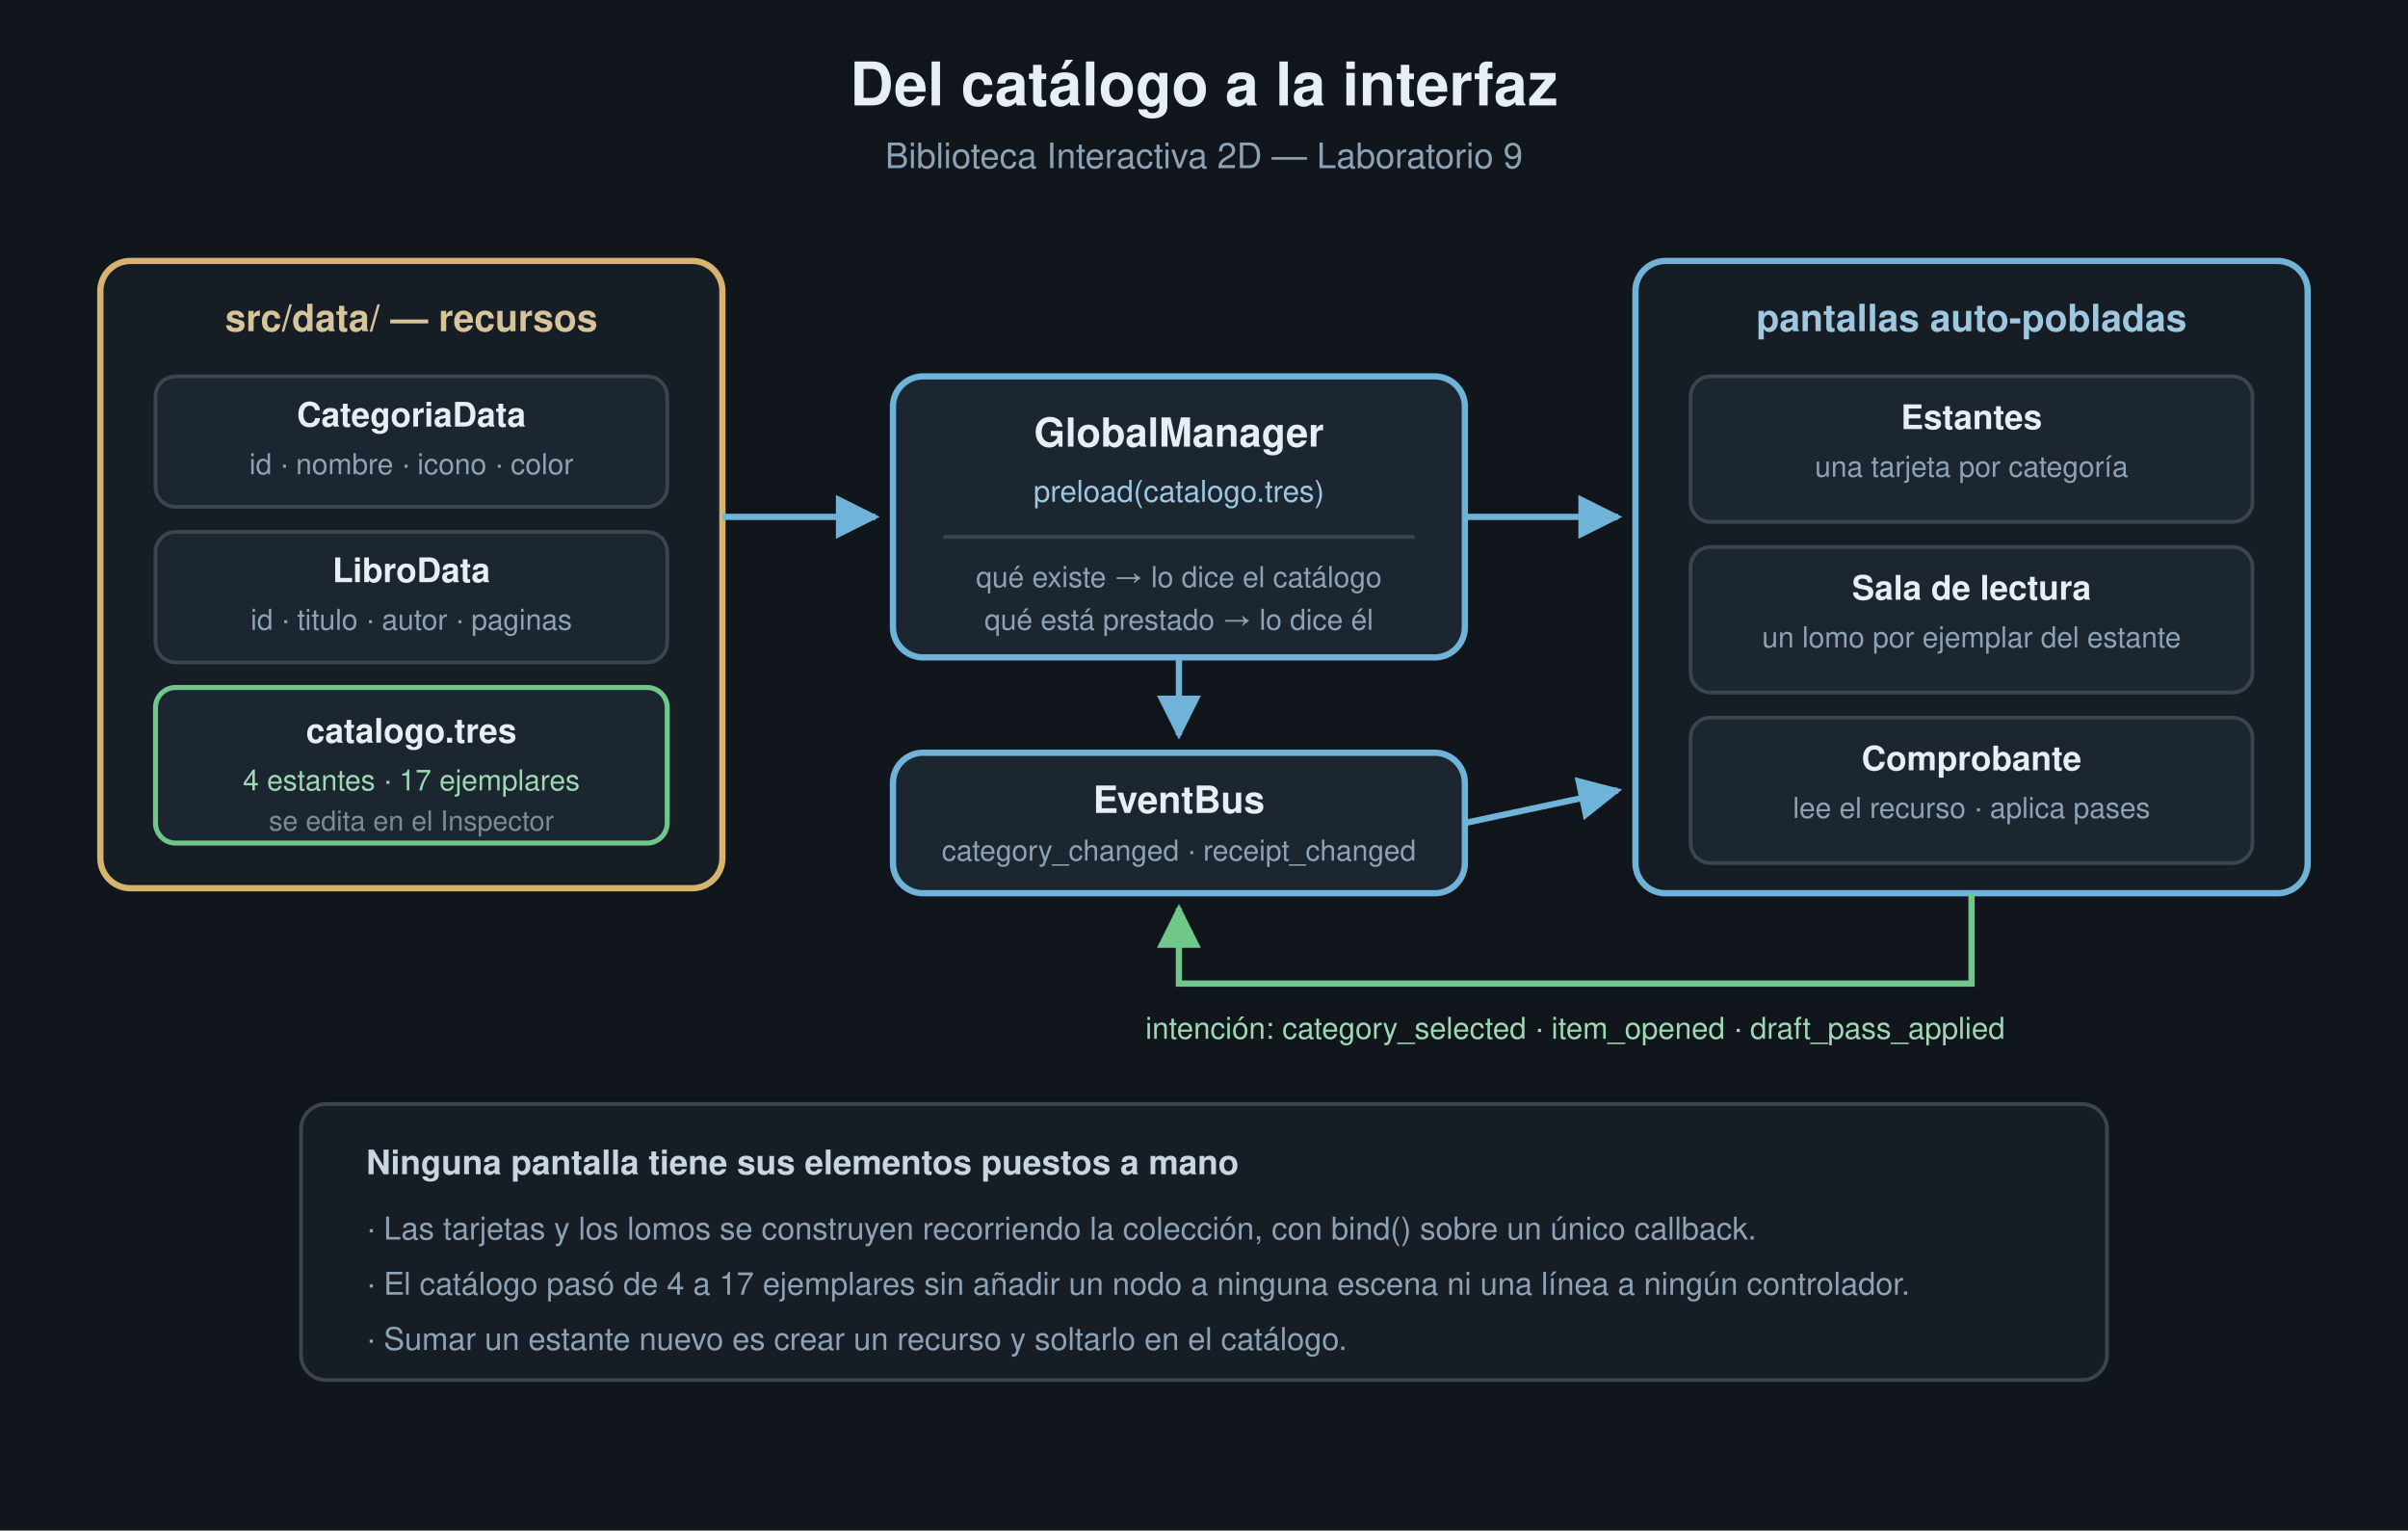
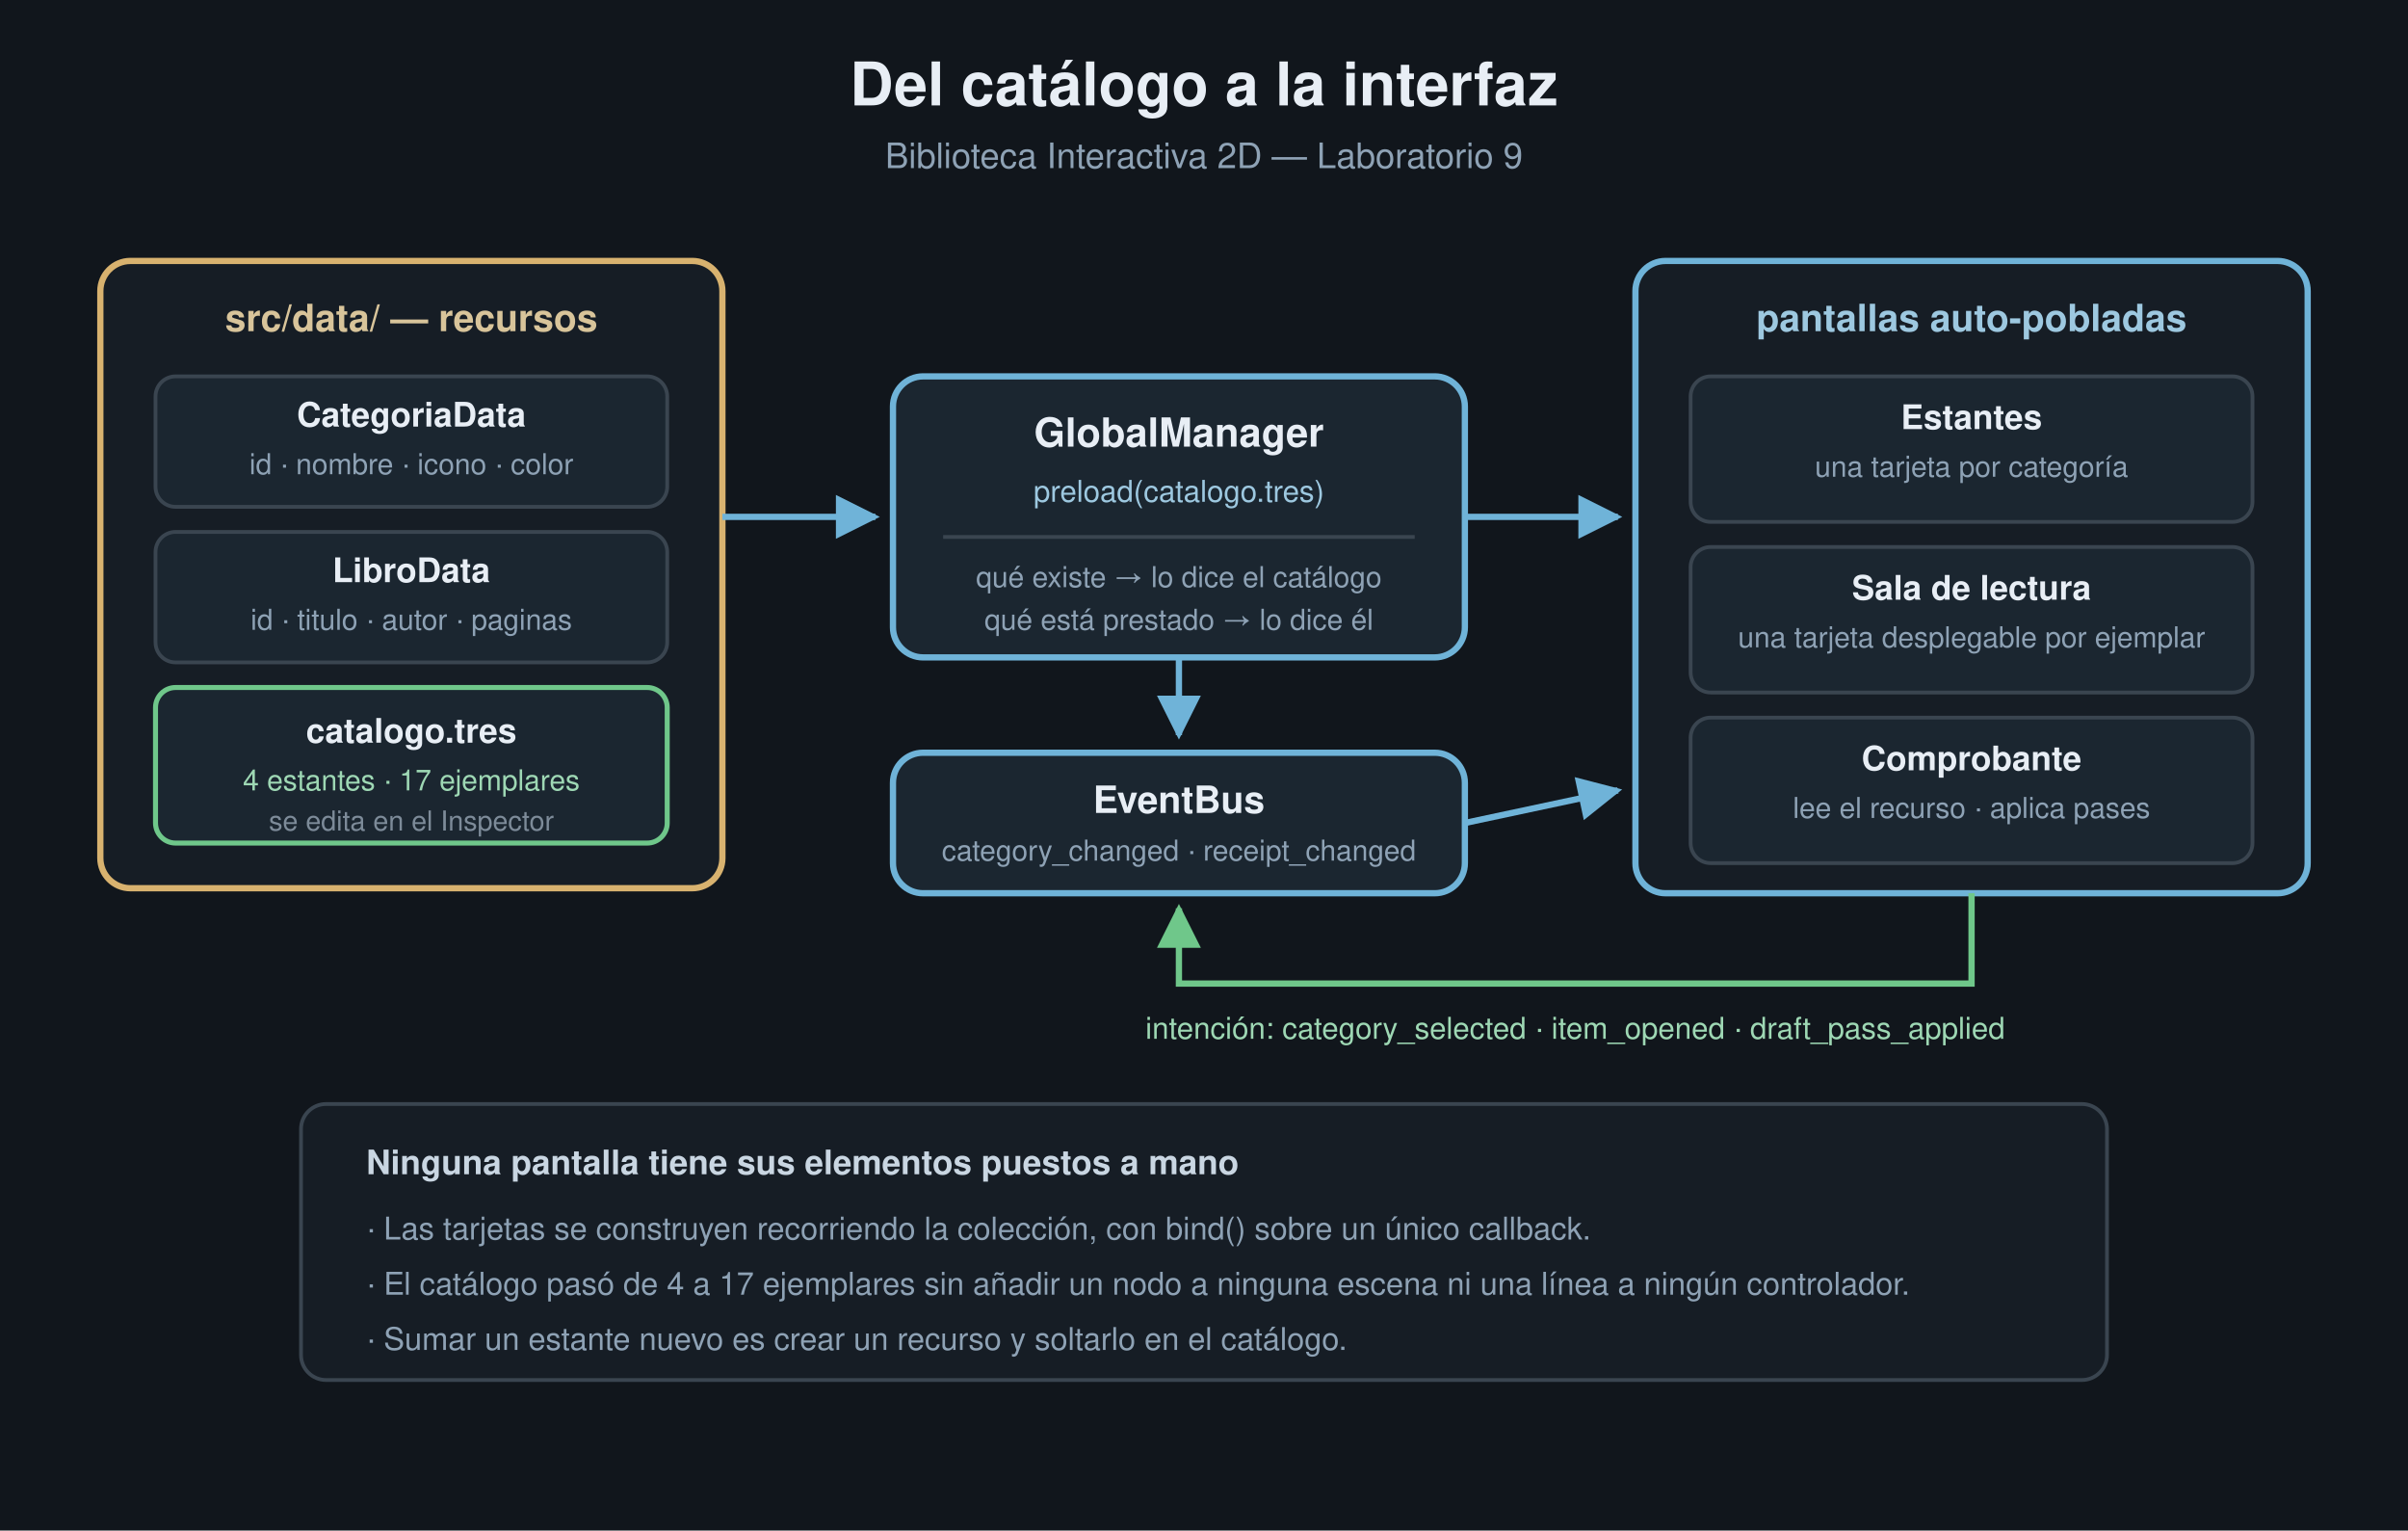
<svg xmlns="http://www.w3.org/2000/svg" viewBox="0 0 960 610" width="960" height="610" font-family="Segoe UI, Helvetica, Arial, sans-serif">
  <rect width="960" height="610" fill="#11161c" />
  <text x="480" y="42" fill="#e8eef5" font-size="24" font-weight="600" text-anchor="middle">Del catálogo a la interfaz</text>
  <text x="480" y="67" fill="#8ea2b5" font-size="14" text-anchor="middle">Biblioteca Interactiva 2D — Laboratorio 9</text>
  <defs>
    <marker id="a" viewBox="0 0 10 10" refX="9" refY="5" markerWidth="7" markerHeight="7" orient="auto-start-reverse">
      <path d="M 0 0 L 10 5 L 0 10 z" fill="#6fb3d8" />
    </marker>
    <marker id="v" viewBox="0 0 10 10" refX="9" refY="5" markerWidth="7" markerHeight="7" orient="auto-start-reverse">
      <path d="M 0 0 L 10 5 L 0 10 z" fill="#6fc78a" />
    </marker>
  </defs>
  <rect x="40" y="104" width="248" height="250" rx="12" fill="#161d25" stroke="#d8b26f" stroke-width="2.5" />
  <text x="164" y="132" fill="#d8c49a" font-size="15" font-weight="600" text-anchor="middle">src/data/ — recursos</text>
  <rect x="62" y="150" width="204" height="52" rx="8" fill="#1b2630" stroke="#3a4550" stroke-width="1.5" />
  <text x="164" y="170" fill="#e8eef5" font-size="13.5" font-weight="600" text-anchor="middle">CategoriaData</text>
  <text x="164" y="189" fill="#8ea2b5" font-size="11.5" text-anchor="middle">id · nombre · icono · color</text>
  <rect x="62" y="212" width="204" height="52" rx="8" fill="#1b2630" stroke="#3a4550" stroke-width="1.5" />
  <text x="164" y="232" fill="#e8eef5" font-size="13.5" font-weight="600" text-anchor="middle">LibroData</text>
  <text x="164" y="251" fill="#8ea2b5" font-size="11.5" text-anchor="middle">id · titulo · autor · paginas</text>
  <rect x="62" y="274" width="204" height="62" rx="8" fill="#1b2630" stroke="#6fc78a" stroke-width="2" />
  <text x="164" y="296" fill="#e8eef5" font-size="13.5" font-weight="600" text-anchor="middle">catalogo.tres</text>
  <text x="164" y="315" fill="#9ed8b4" font-size="11.5" text-anchor="middle">4 estantes · 17 ejemplares</text>
  <text x="164" y="331" fill="#7d8b99" font-size="11" text-anchor="middle">se edita en el Inspector</text>
  <rect x="356" y="150" width="228" height="112" rx="12" fill="#1b2630" stroke="#6fb3d8" stroke-width="2.5" />
  <text x="470" y="178" fill="#e8eef5" font-size="16" font-weight="600" text-anchor="middle">GlobalManager</text>
  <text x="470" y="200" fill="#9dc8e0" font-size="12" text-anchor="middle">preload(catalogo.tres)</text>
  <line x1="376" y1="214" x2="564" y2="214" stroke="#3a4550" stroke-width="1.5" />
  <text x="470" y="234" fill="#8ea2b5" font-size="11.5" text-anchor="middle">qué existe → lo dice el catálogo</text>
  <text x="470" y="251" fill="#8ea2b5" font-size="11.5" text-anchor="middle">qué está prestado → lo dice él</text>
  <line x1="288" y1="206" x2="349" y2="206" stroke="#6fb3d8" stroke-width="2.5" marker-end="url(#a)" />
  <rect x="356" y="300" width="228" height="56" rx="12" fill="#1b2630" stroke="#6fb3d8" stroke-width="2.5" />
  <text x="470" y="324" fill="#e8eef5" font-size="15" font-weight="600" text-anchor="middle">EventBus</text>
  <text x="470" y="343" fill="#8ea2b5" font-size="11.5" text-anchor="middle">category_changed · receipt_changed</text>
  <line x1="470" y1="262" x2="470" y2="293" stroke="#6fb3d8" stroke-width="2.5" marker-end="url(#a)" />
  <rect x="652" y="104" width="268" height="252" rx="12" fill="#161d25" stroke="#6fb3d8" stroke-width="2.5" />
  <text x="786" y="132" fill="#9dc8e0" font-size="15" font-weight="600" text-anchor="middle">pantallas auto-pobladas</text>
  <rect x="674" y="150" width="224" height="58" rx="8" fill="#1b2630" stroke="#3a4550" stroke-width="1.5" />
  <text x="786" y="171" fill="#e8eef5" font-size="13.5" font-weight="600" text-anchor="middle">Estantes</text>
  <text x="786" y="190" fill="#8ea2b5" font-size="11.5" text-anchor="middle">una tarjeta por categoría</text>
  <rect x="674" y="218" width="224" height="58" rx="8" fill="#1b2630" stroke="#3a4550" stroke-width="1.5" />
  <text x="786" y="239" fill="#e8eef5" font-size="13.5" font-weight="600" text-anchor="middle">Sala de lectura</text>
-   <text x="786" y="258" fill="#8ea2b5" font-size="11.5" text-anchor="middle">un lomo por ejemplar del estante</text>
+   <text x="786" y="258" fill="#8ea2b5" font-size="11.5" text-anchor="middle">una tarjeta desplegable por ejemplar</text>
  <rect x="674" y="286" width="224" height="58" rx="8" fill="#1b2630" stroke="#3a4550" stroke-width="1.5" />
  <text x="786" y="307" fill="#e8eef5" font-size="13.5" font-weight="600" text-anchor="middle">Comprobante</text>
  <text x="786" y="326" fill="#8ea2b5" font-size="11.5" text-anchor="middle">lee el recurso · aplica pases</text>
  <line x1="584" y1="206" x2="645" y2="206" stroke="#6fb3d8" stroke-width="2.5" marker-end="url(#a)" />
  <line x1="584" y1="328" x2="645" y2="315" stroke="#6fb3d8" stroke-width="2.5" marker-end="url(#a)" />
  <path d="M 786 356 L 786 392 L 470 392 L 470 362" fill="none" stroke="#6fc78a" stroke-width="2.5" marker-end="url(#v)" />
  <text x="628" y="414" fill="#9ed8b4" font-size="12" text-anchor="middle">intención: category_selected · item_opened · draft_pass_applied</text>
  <rect x="120" y="440" width="720" height="110" rx="10" fill="#161d25" stroke="#3a4550" stroke-width="1.5" />
  <text x="146" y="468" fill="#c9d6e2" font-size="13.5" font-weight="600">Ninguna pantalla tiene sus elementos puestos a mano</text>
-   <text x="146" y="494" fill="#8ea2b5" font-size="12.5">· Las tarjetas y los lomos se construyen recorriendo la colección, con bind() sobre un único callback.</text>
+   <text x="146" y="494" fill="#8ea2b5" font-size="12.5">· Las tarjetas se construyen recorriendo la colección, con bind() sobre un único callback.</text>
  <text x="146" y="516" fill="#8ea2b5" font-size="12.5">· El catálogo pasó de 4 a 17 ejemplares sin añadir un nodo a ninguna escena ni una línea a ningún controlador.</text>
  <text x="146" y="538" fill="#8ea2b5" font-size="12.5">· Sumar un estante nuevo es crear un recurso y soltarlo en el catálogo.</text>
</svg>
